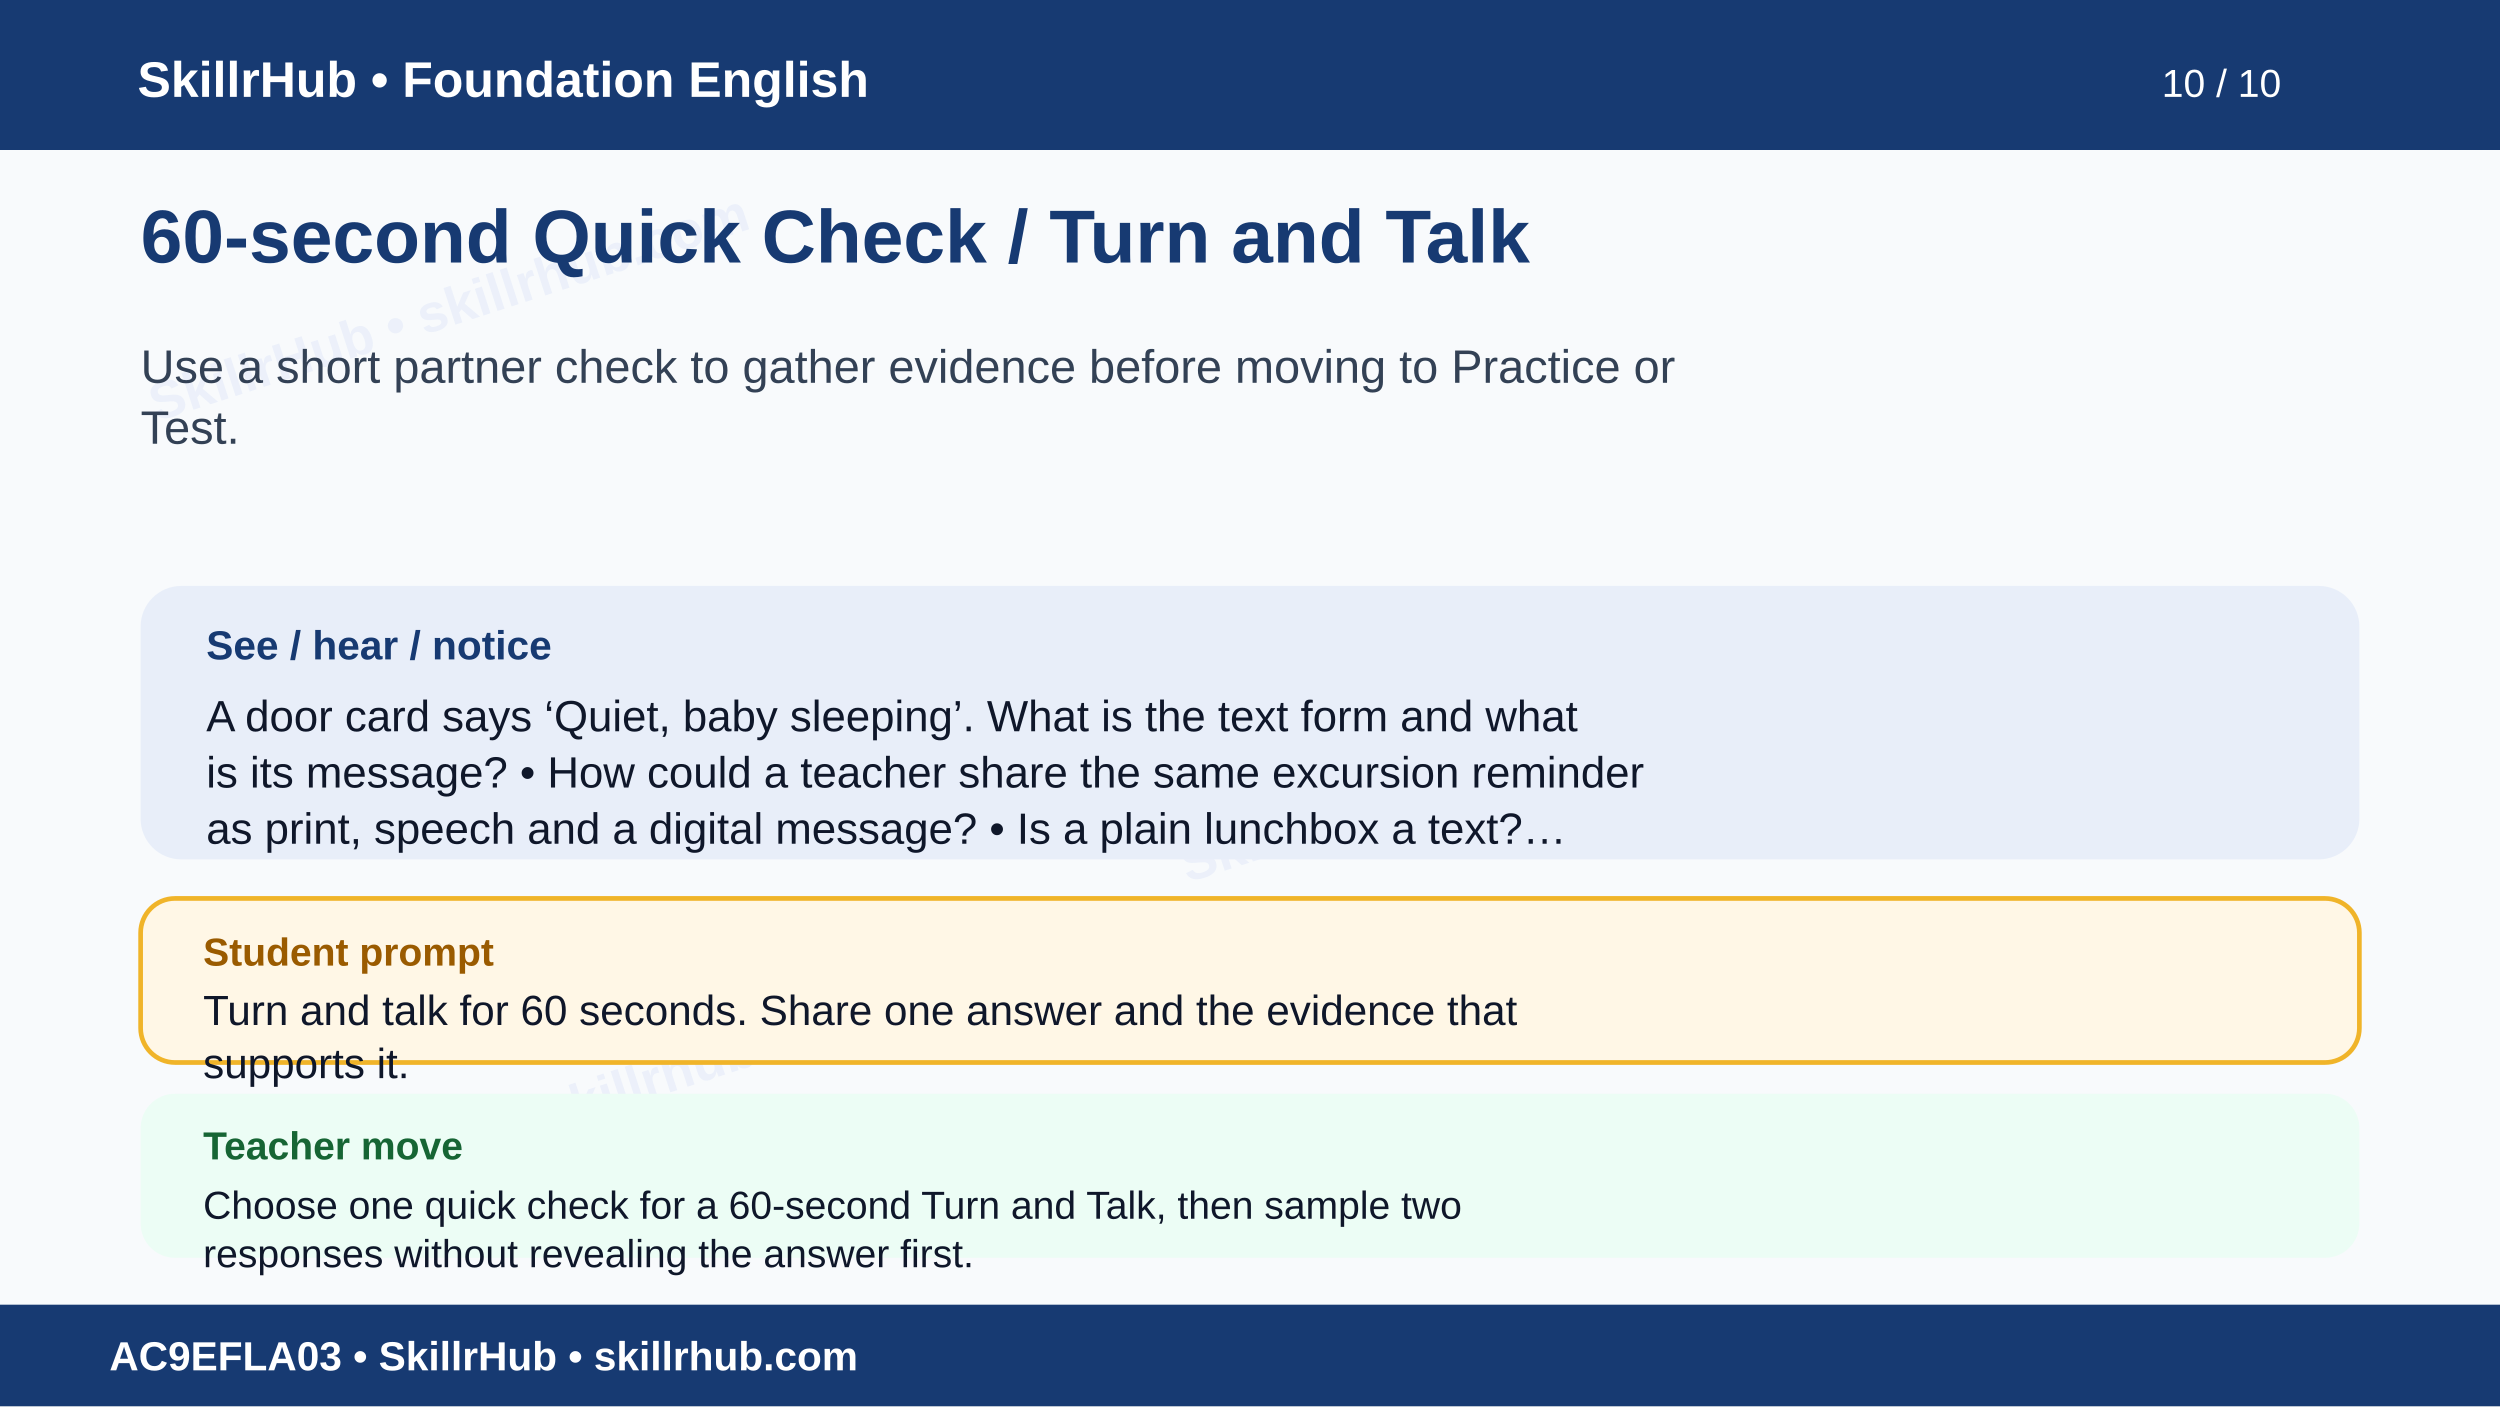
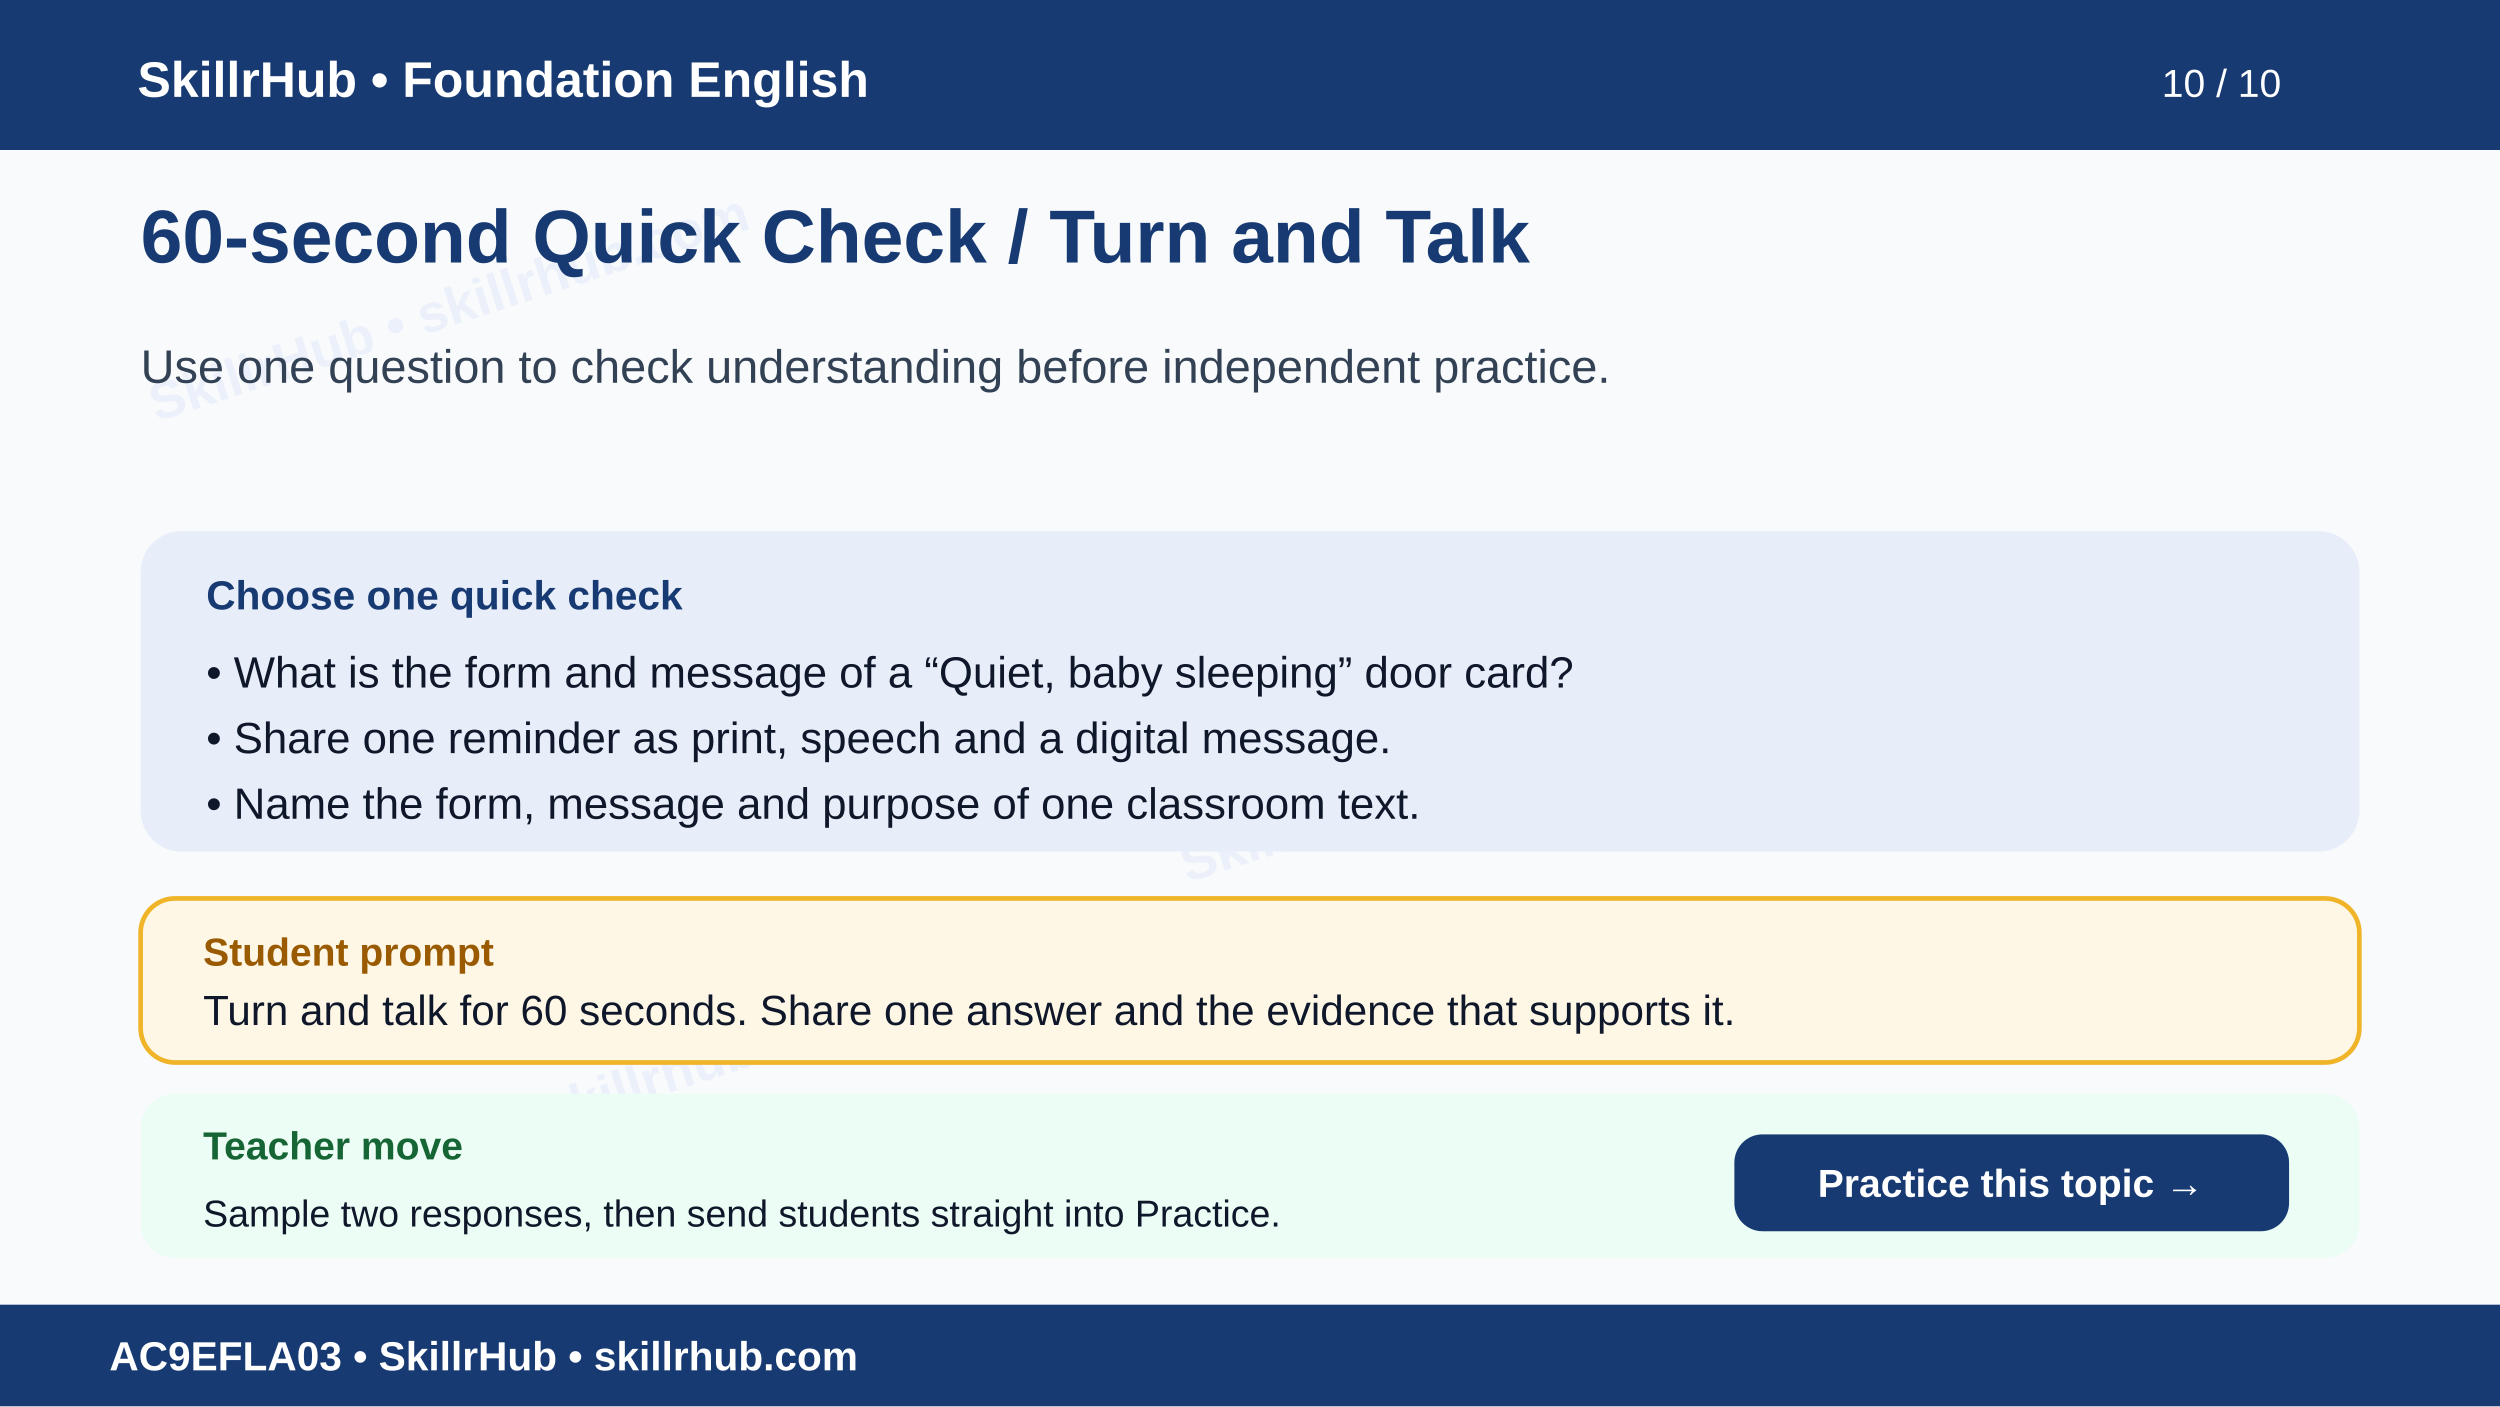
<svg xmlns="http://www.w3.org/2000/svg" width="1600" height="900" viewBox="0 0 1600 900" role="img" aria-labelledby="t d">
  <rect width="1600" height="900" fill="#f8fafc" />
  <g opacity=".055" fill="#1d4ed8" font-family="Arial" font-size="34" font-weight="700">
    <text x="100" y="270" transform="rotate(-18 100 270)">SkillrHub • skillrhub.com</text>
    <text x="760" y="565" transform="rotate(-18 760 565)">SkillrHub • skillrhub.com</text>
    <text x="180" y="780" transform="rotate(-18 180 780)">SkillrHub • skillrhub.com</text>
  </g>
  <rect width="1600" height="96" fill="#173a72" />
  <text x="88" y="62" fill="#fff" font-family="Arial" font-size="32" font-weight="700">SkillrHub • Foundation English</text>
  <text x="1460" y="62" text-anchor="end" fill="#fff" font-family="Arial" font-size="25">10 / 10</text>
-   <text x="90" y="168" fill="#173a72" font-family="Arial,Helvetica,sans-serif" font-size="48" font-weight="700">60-second Quick Check / Turn and Talk</text>
-   <text x="90" y="245" fill="#334155" font-family="Arial,Helvetica,sans-serif" font-size="30" font-weight="400">Use a short partner check to gather evidence before moving to Practice or</text>
-   <text x="90" y="284" fill="#334155" font-family="Arial,Helvetica,sans-serif" font-size="30" font-weight="400">Test.</text>
-   <rect x="90" y="375" width="1420" height="175" rx="26" fill="#e8eef9" />
-   <text x="132" y="422" fill="#173a72" font-family="Arial" font-size="26" font-weight="700">See / hear / notice</text>
-   <text x="132" y="468" fill="#0f172a" font-family="Arial,Helvetica,sans-serif" font-size="28" font-weight="400">A door card says ‘Quiet, baby sleeping’. What is the text form and what</text>
-   <text x="132" y="504" fill="#0f172a" font-family="Arial,Helvetica,sans-serif" font-size="28" font-weight="400">is its message? • How could a teacher share the same excursion reminder</text>
-   <text x="132" y="540" fill="#0f172a" font-family="Arial,Helvetica,sans-serif" font-size="28" font-weight="400">as print, speech and a digital message? • Is a plain lunchbox a text?…</text>
+   <text x="90" y="168" fill="#173a72" font-family="Arial" font-size="48" font-weight="700">60-second Quick Check / Turn and Talk</text>
+   <text x="90" y="245" fill="#334155" font-family="Arial" font-size="30">Use one question to check understanding before independent practice.</text>
+   <rect x="90" y="340" width="1420" height="205" rx="26" fill="#e8eef9" />
+   <text x="132" y="390" fill="#173a72" font-family="Arial" font-size="26" font-weight="700">Choose one quick check</text>
+   <text x="132" y="440" fill="#0f172a" font-family="Arial" font-size="28">• What is the form and message of a “Quiet, baby sleeping” door card?</text>
+   <text x="132" y="482" fill="#0f172a" font-family="Arial" font-size="28">• Share one reminder as print, speech and a digital message.</text>
+   <text x="132" y="524" fill="#0f172a" font-family="Arial" font-size="28">• Name the form, message and purpose of one classroom text.</text>
  <rect x="90" y="575" width="1420" height="105" rx="22" fill="#fff7e6" stroke="#f0b429" stroke-width="3" />
  <text x="130" y="618" fill="#9a5b00" font-family="Arial" font-size="25" font-weight="700">Student prompt</text>
-   <text x="130" y="656" fill="#0f172a" font-family="Arial,Helvetica,sans-serif" font-size="27" font-weight="400">Turn and talk for 60 seconds. Share one answer and the evidence that</text>
-   <text x="130" y="690" fill="#0f172a" font-family="Arial,Helvetica,sans-serif" font-size="27" font-weight="400">supports it.</text>
+   <text x="130" y="656" fill="#0f172a" font-family="Arial" font-size="27">Turn and talk for 60 seconds. Share one answer and the evidence that supports it.</text>
  <rect x="90" y="700" width="1420" height="105" rx="22" fill="#ecfdf5" />
  <text x="130" y="742" fill="#166534" font-family="Arial" font-size="25" font-weight="700">Teacher move</text>
-   <text x="130" y="780" fill="#0f172a" font-family="Arial,Helvetica,sans-serif" font-size="25" font-weight="400">Choose one quick check for a 60-second Turn and Talk, then sample two</text>
-   <text x="130" y="811" fill="#0f172a" font-family="Arial,Helvetica,sans-serif" font-size="25" font-weight="400">responses without revealing the answer first.</text>
+   <text x="130" y="785" fill="#0f172a" font-family="Arial" font-size="24">Sample two responses, then send students straight into Practice.</text>
+   <a href="/quiz/grade-k/english/ac9efla03/practice/" target="_top">
+     <rect x="1110" y="726" width="355" height="62" rx="18" fill="#173a72" />
+     <text x="1287" y="766" text-anchor="middle" fill="#fff" font-family="Arial" font-size="25" font-weight="700">Practice this topic →</text>
+   </a>
  <rect y="835" width="1600" height="65" fill="#173a72" />
  <text x="70" y="877" fill="#fff" font-family="Arial" font-size="26" font-weight="700">AC9EFLA03 • SkillrHub • skillrhub.com</text>
</svg>
